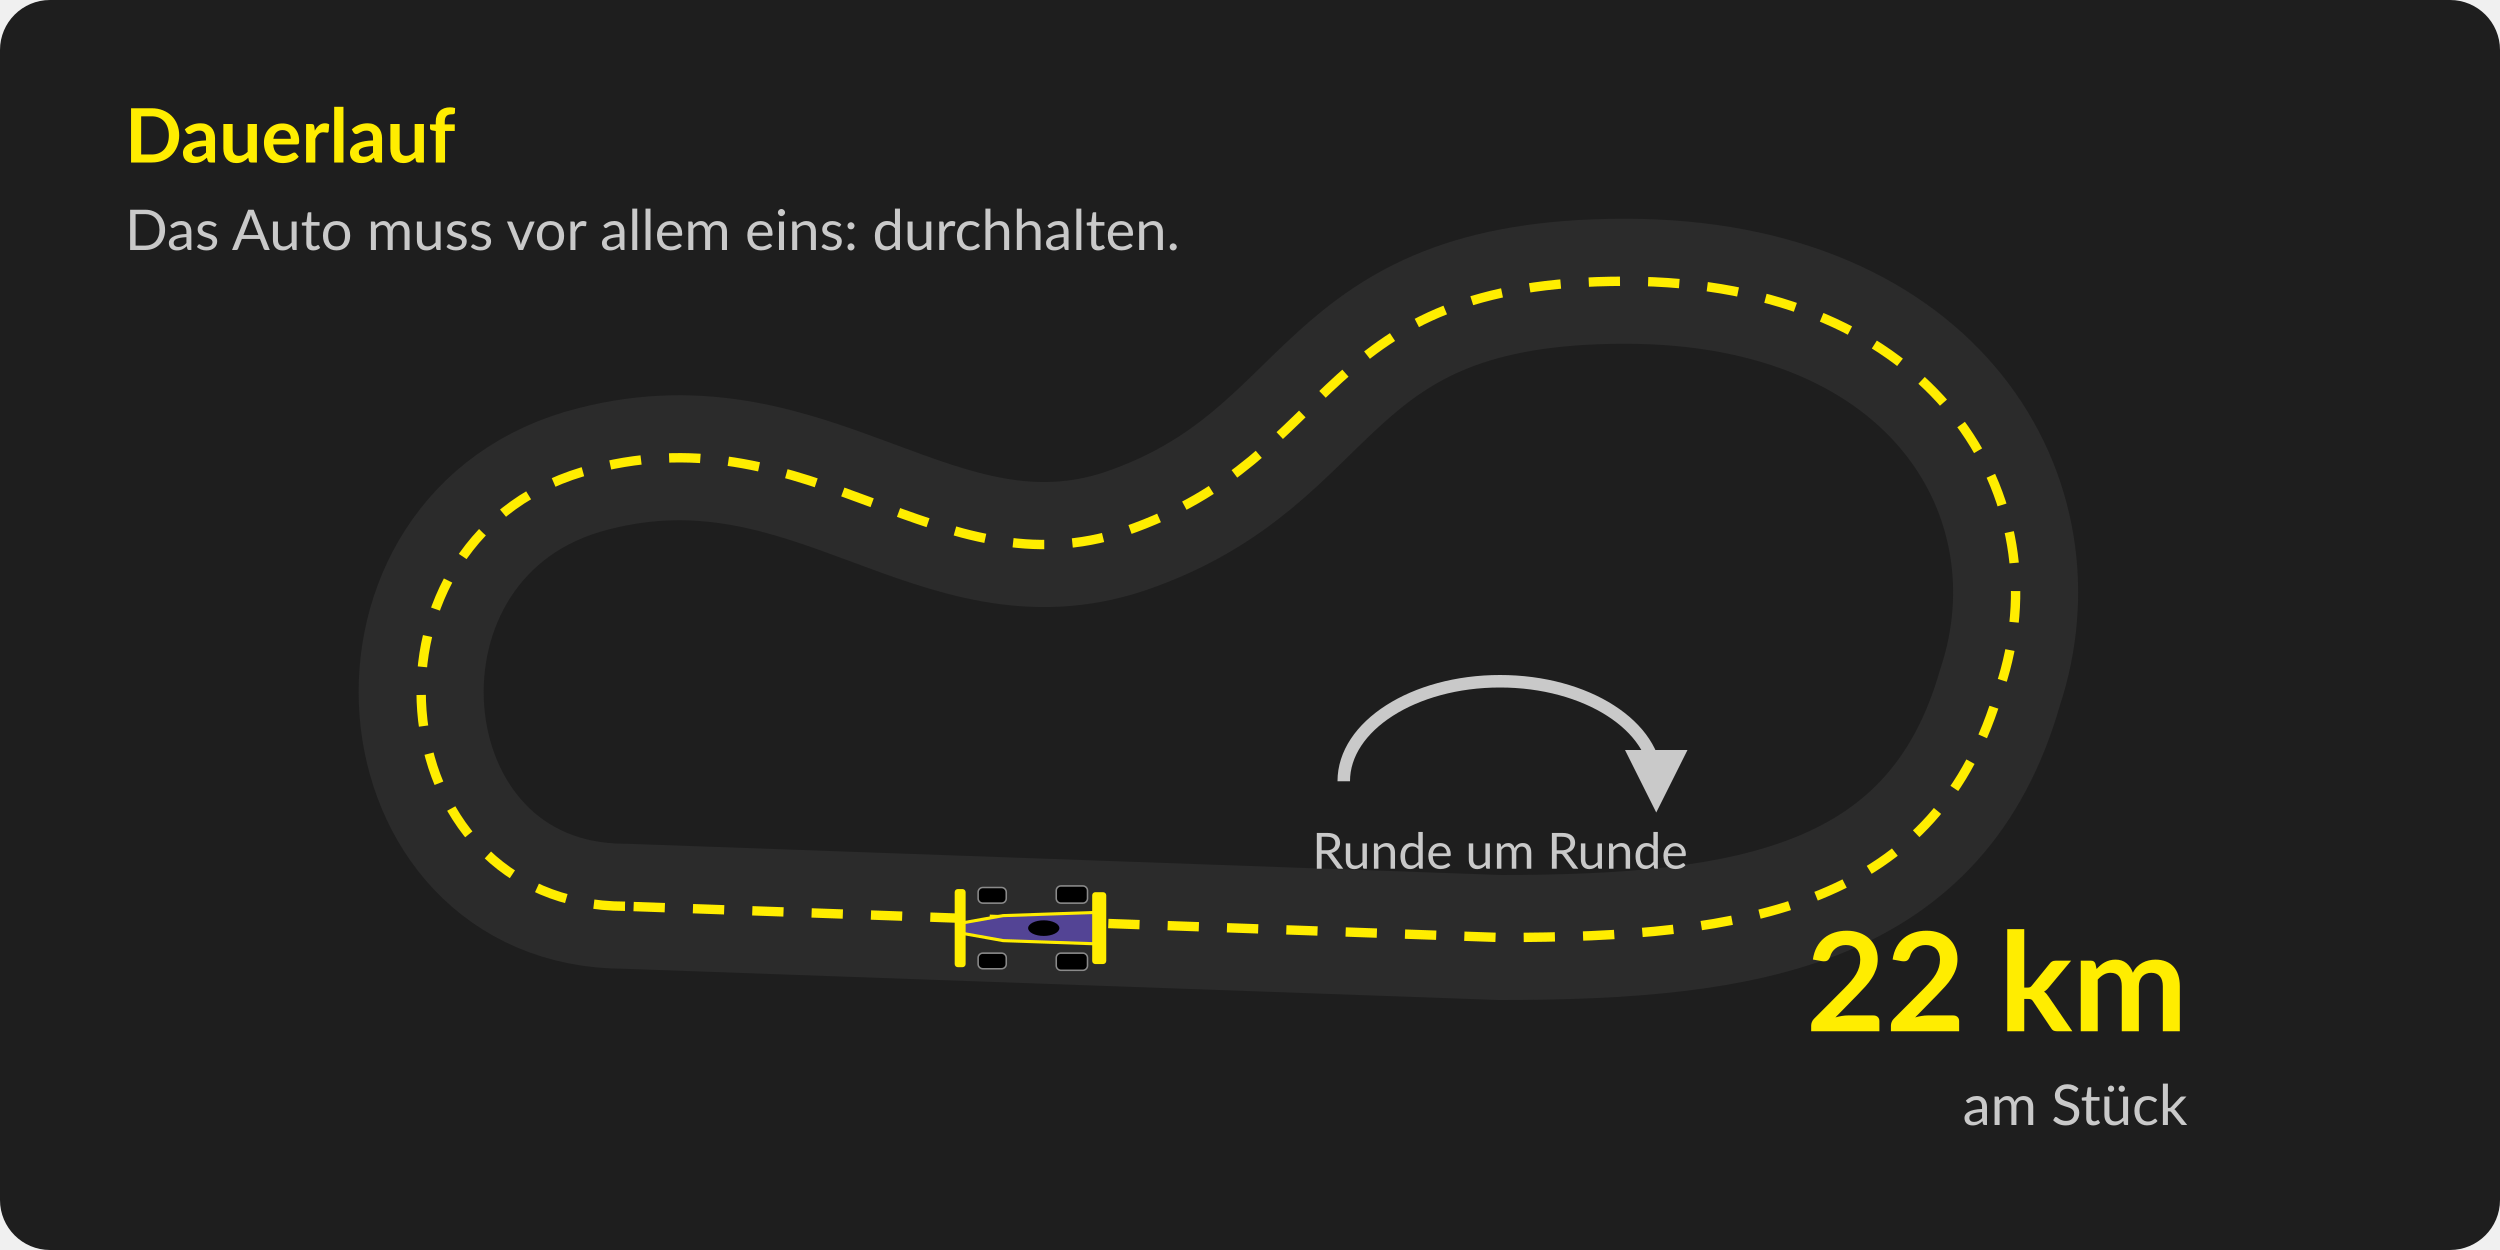
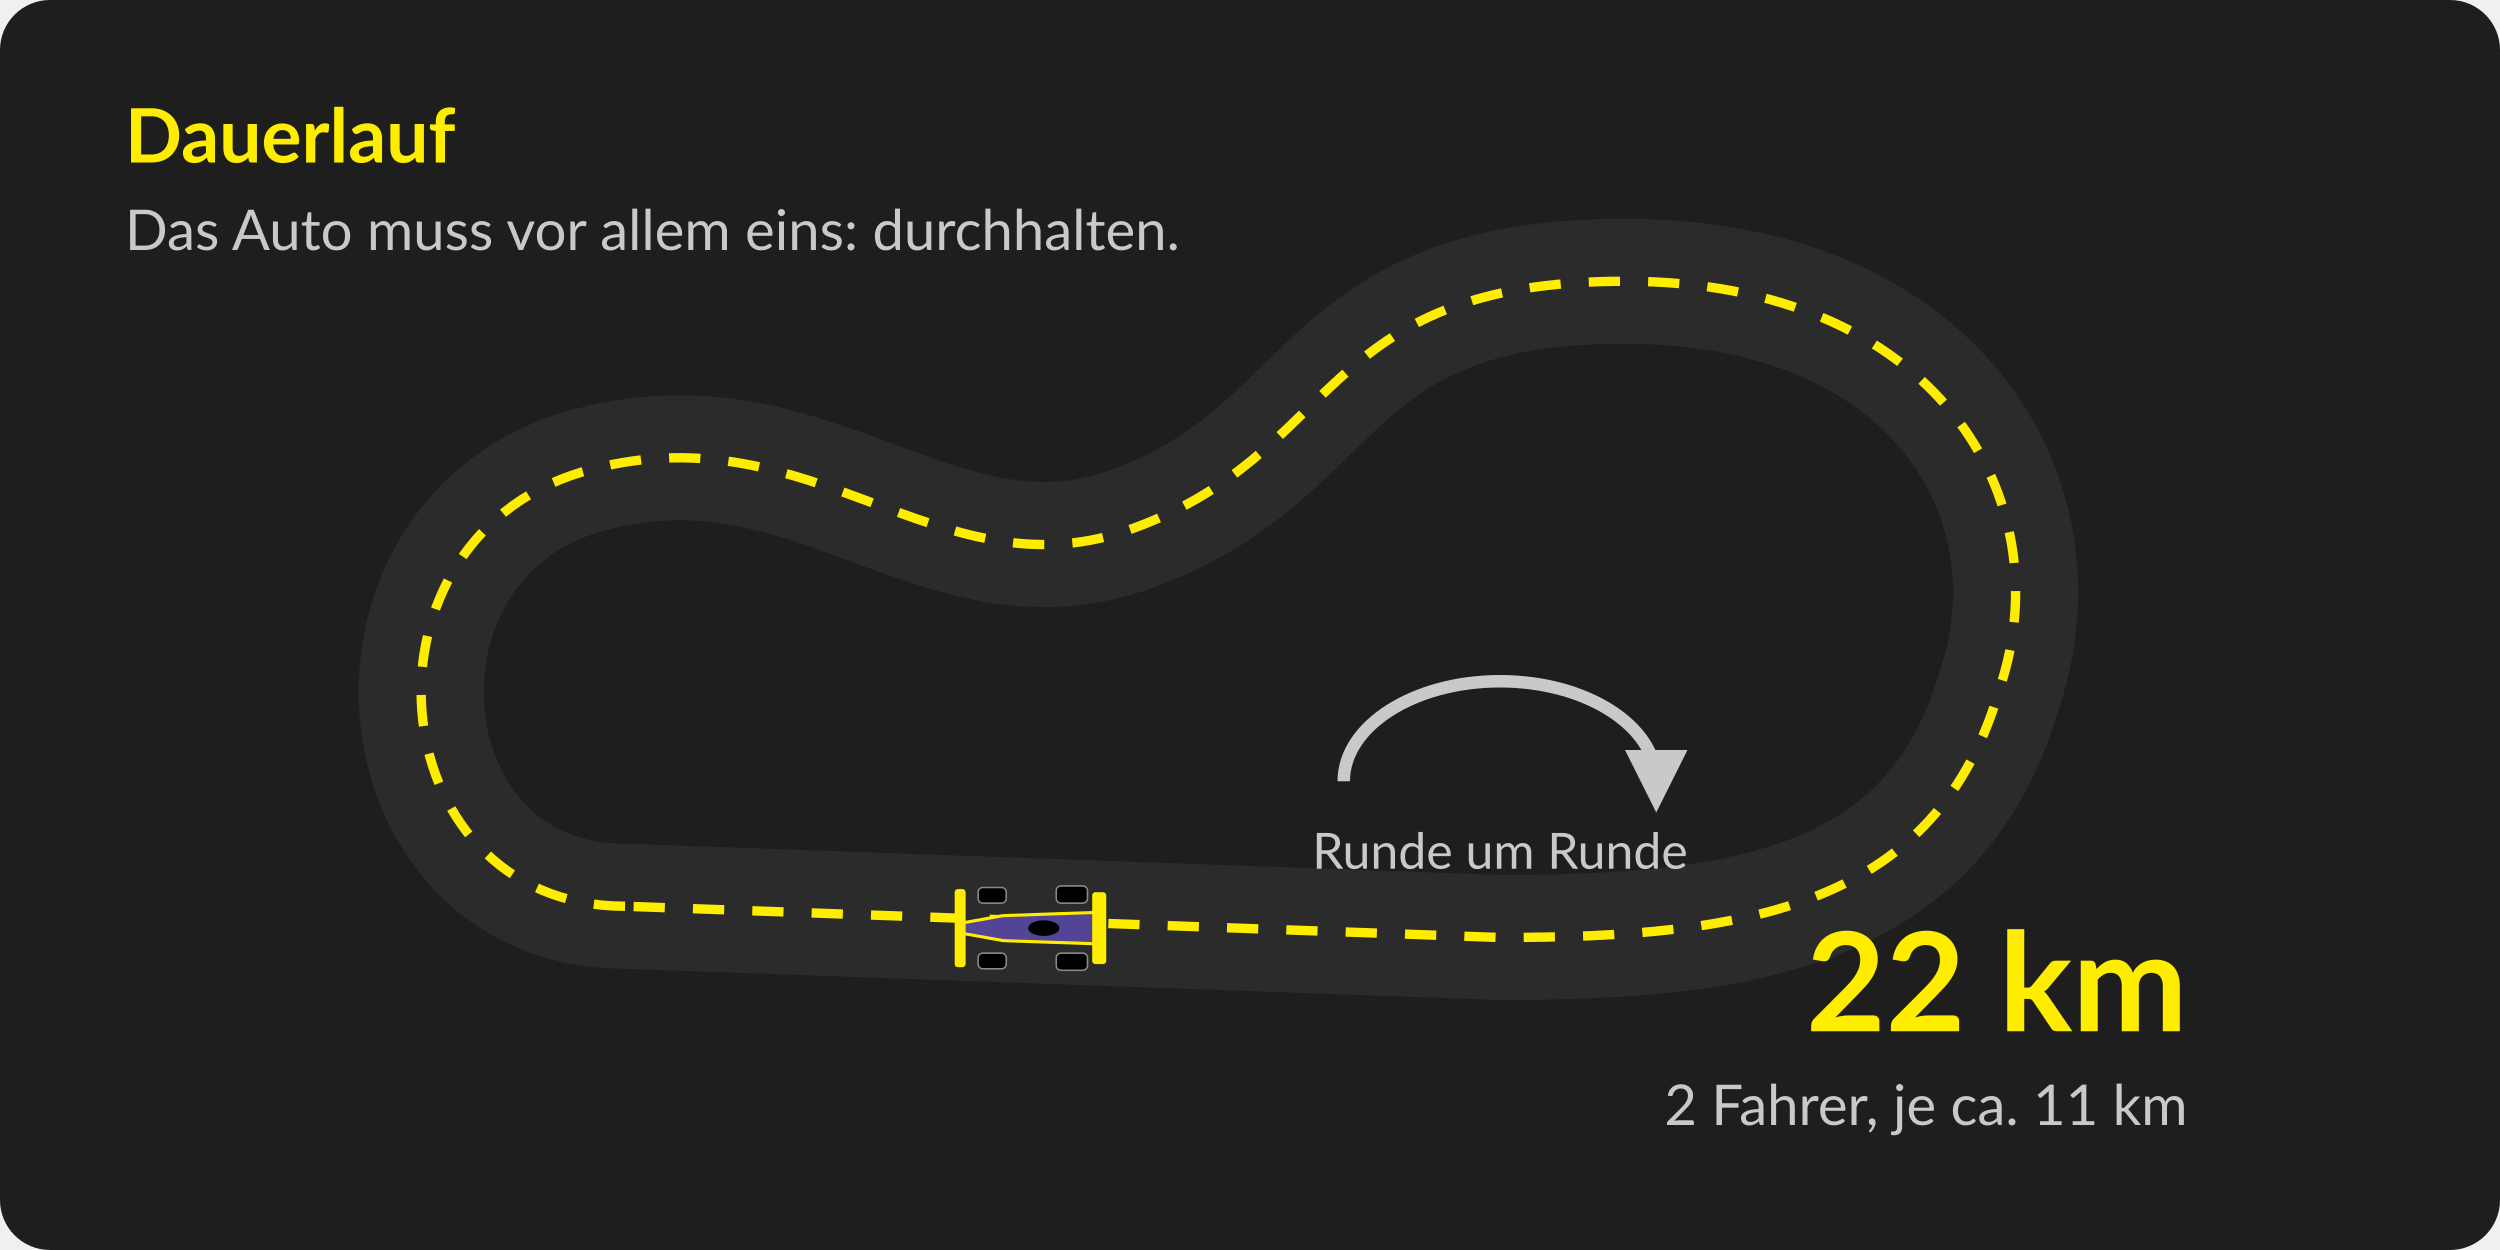
<svg xmlns="http://www.w3.org/2000/svg" viewBox="0 0 800 400" width="1200" height="600" role="img" aria-label="Endurance: 22 Kilometer am Stück auf einem geschlossenen Kurs">
  <defs>
    <g id="car">
      <rect x="-48" y="-23" width="9" height="46" rx="2" fill="#FFED00" />
      <rect x="-36" y="-27" width="20" height="11" rx="3" fill="#000000" stroke="#8A8A8A" />
      <rect x="-36" y="16" width="20" height="11" rx="3" fill="#000000" stroke="#8A8A8A" />
      <rect x="16" y="-26" width="18" height="10" rx="3" fill="#000000" stroke="#8A8A8A" />
      <rect x="16" y="16" width="18" height="10" rx="3" fill="#000000" stroke="#8A8A8A" />
      <path d="M-40,-10 L18,-8 L46,-3 L46,3 L18,8 L-40,10 Z" fill="#534495" stroke="#FFED00" stroke-width="2" />
      <ellipse cx="-8" cy="0" rx="10" ry="5" fill="#000000" />
      <rect x="42" y="-25" width="7" height="50" rx="2" fill="#FFED00" />
    </g>
    <marker id="arrow" viewBox="0 0 10 10" refX="5" refY="5" markerWidth="5" markerHeight="5" orient="auto-start-reverse">
      <path d="M0,0 L10,5 L0,10 z" fill="#FFED00" />
    </marker>
    <marker id="arrow-light" viewBox="0 0 10 10" refX="5" refY="5" markerWidth="5" markerHeight="5" orient="auto-start-reverse">
      <path d="M0,0 L10,5 L0,10 z" fill="#C9C9C9" />
    </marker>
  </defs>
  <rect width="800" height="400" rx="16" fill="#1E1E1E" />
  <g font-family="Lato, 'Helvetica Neue', Arial, sans-serif" fill="#FFFFFF">
    <path d="M200,290 C120,290 110,170 190,150 C260,132 300,190 360,170 C430,146 420,90 520,90 C620,90 660,160 640,220 C620,290 560,300 480,300 Z" fill="none" stroke="#2B2B2B" stroke-width="40" stroke-linejoin="round" />
    <path d="M200,290 C120,290 110,170 190,150 C260,132 300,190 360,170 C430,146 420,90 520,90 C620,90 660,160 640,220 C620,290 560,300 480,300 Z" fill="none" stroke="#FFED00" stroke-width="3" stroke-dasharray="10 9" />
    <path d="M430,250 A50,32 0 1 1 530,250" fill="none" stroke="#C9C9C9" stroke-width="4" marker-end="url(#arrow-light)" />
    <text x="480" y="278" font-size="16" fill="#C9C9C9" text-anchor="middle" font-weight="400">Runde um Runde</text>
    <use href="#car" transform="translate(330 297) rotate(180) scale(0.5)" />
    <text x="700" y="330" font-size="44" fill="#FFED00" text-anchor="end" font-weight="700">22 km</text>
-     <text x="700" y="360" font-size="18" fill="#C9C9C9" text-anchor="end" font-weight="400">am Stück</text>
+     <text x="700" y="360" font-size="18" fill="#C9C9C9" text-anchor="end" font-weight="400">2 Fahrer, je ca. 11 km</text>
    <text x="40" y="52" font-size="24" fill="#FFED00" text-anchor="start" font-weight="700">Dauerlauf</text>
    <text x="40" y="80" font-size="18" fill="#C9C9C9" text-anchor="start" font-weight="400">Das Auto muss vor allem eins: durchhalten.</text>
  </g>
</svg>
